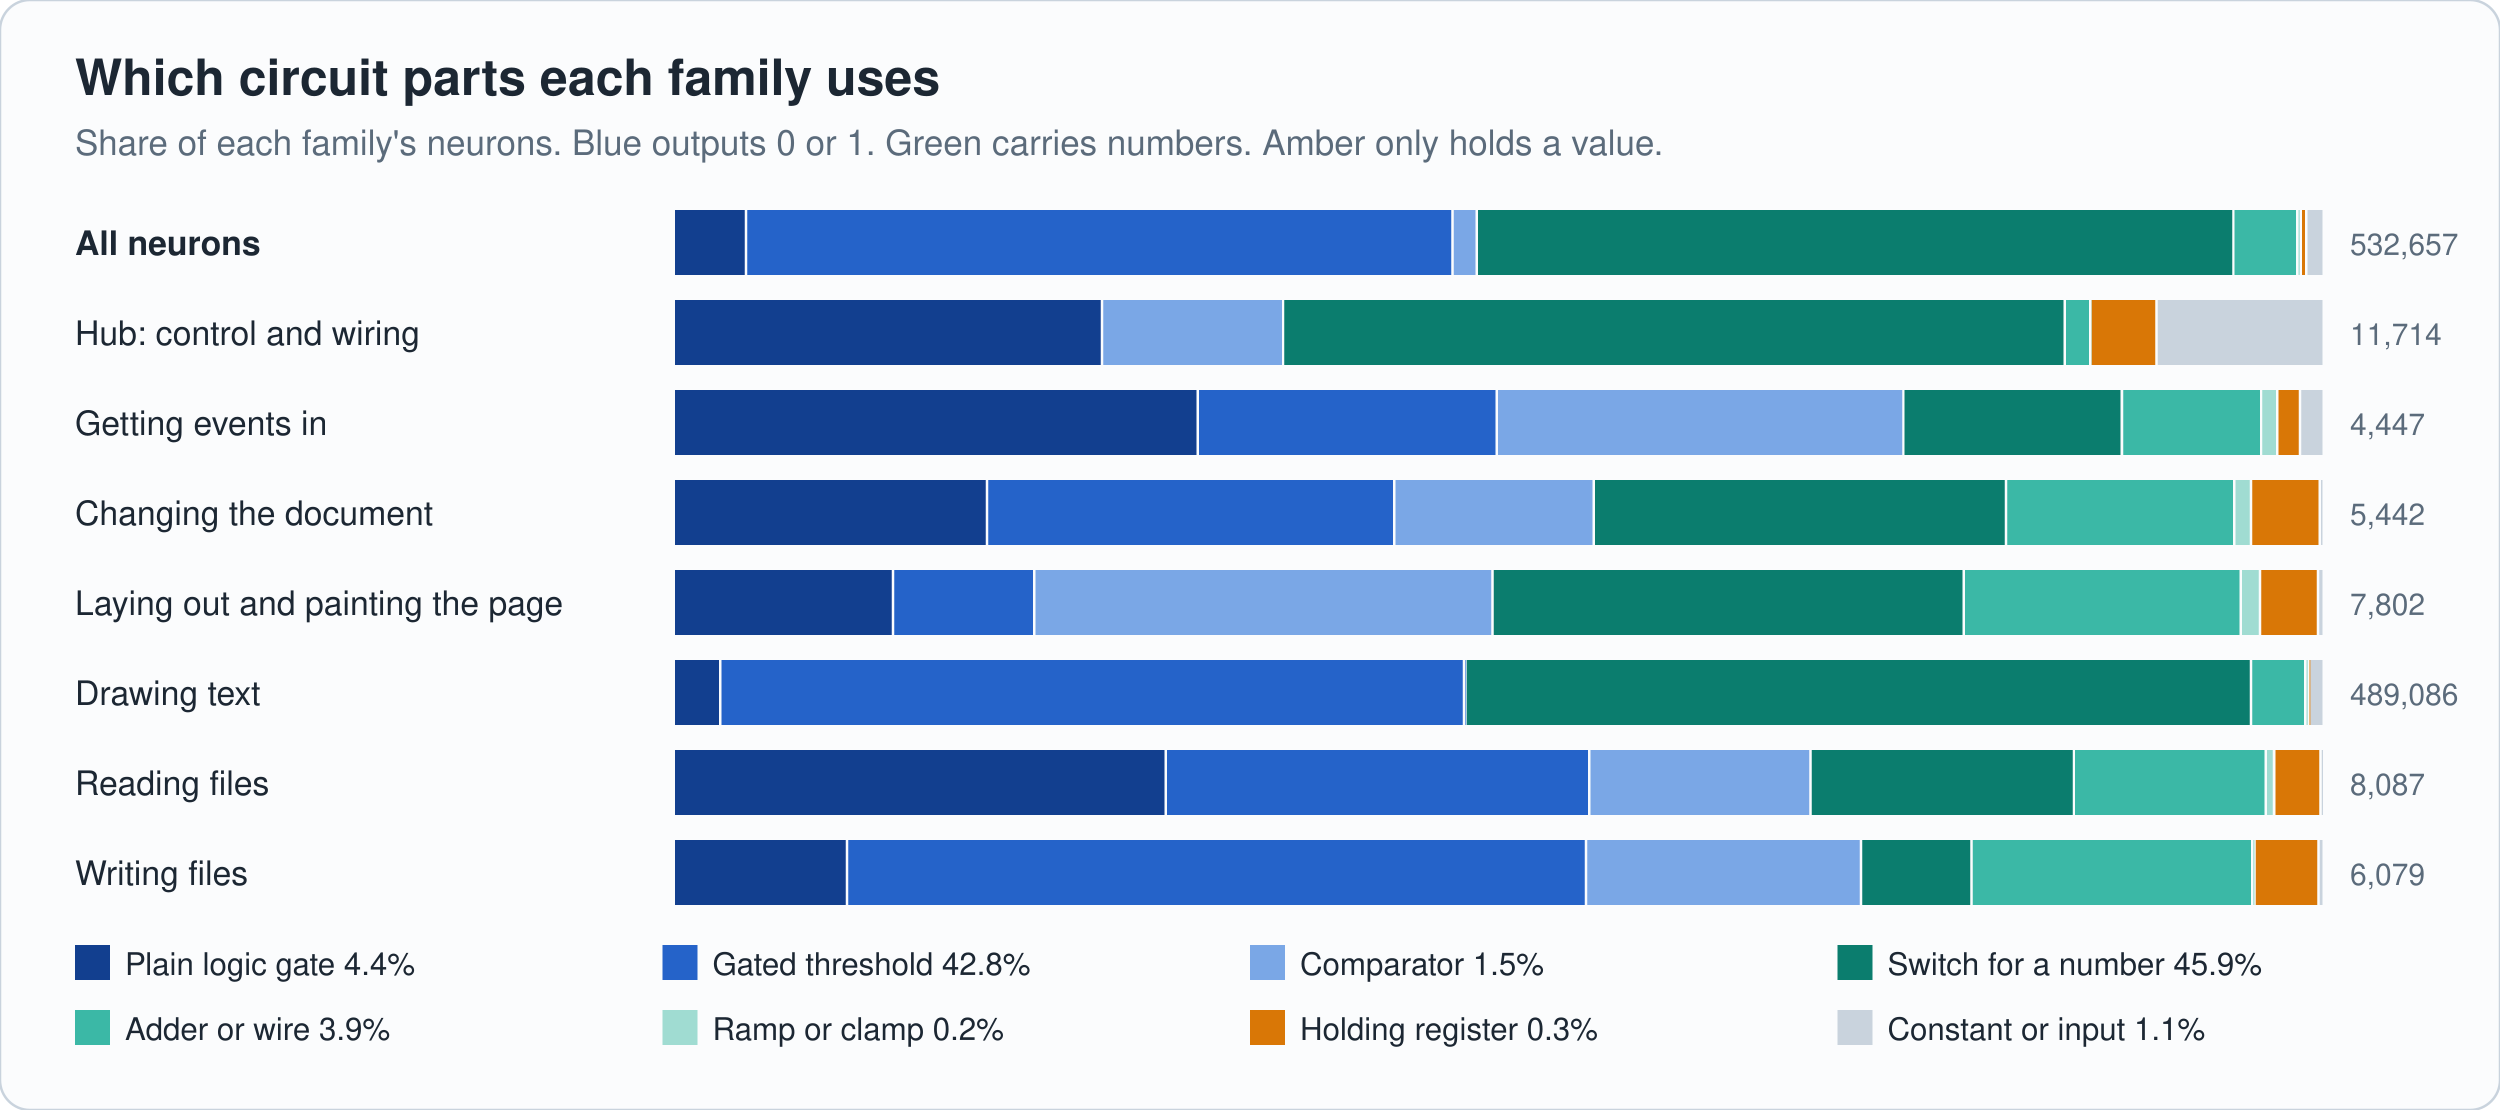
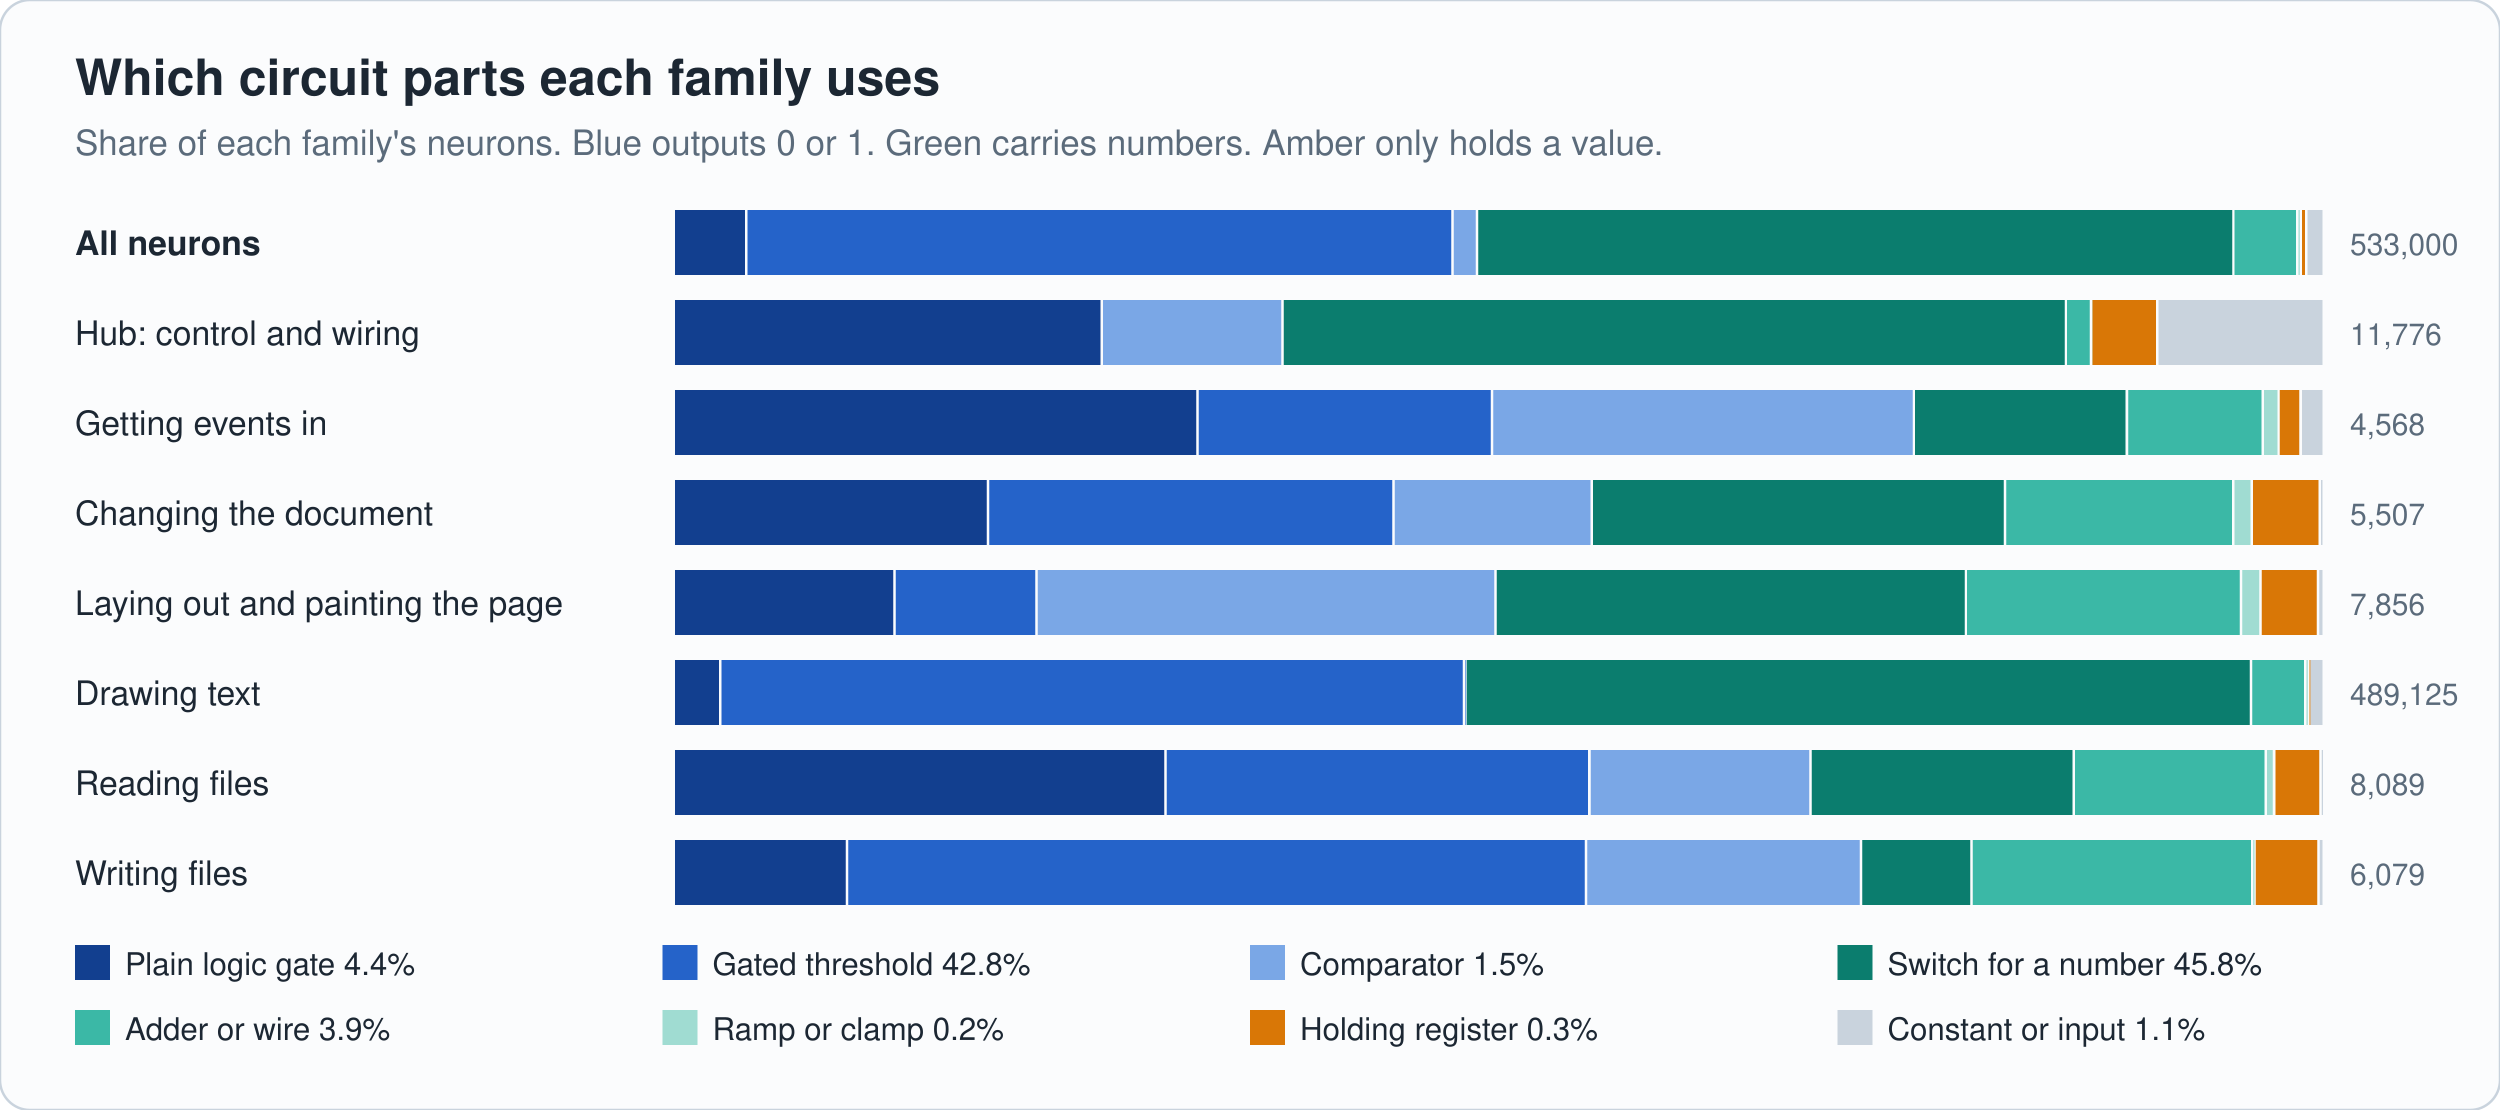
<svg xmlns="http://www.w3.org/2000/svg" viewBox="0 0 1000 444" width="1000" height="444" role="img" aria-label="Mix of circuit parts per family" font-family="-apple-system,'Segoe UI',Helvetica,Arial,sans-serif">
  <rect width="1000" height="444" rx="12" fill="#fbfcfd" stroke="#c9d3dd" />
  <text x="30" y="38" font-size="20" fill="#1c2733" text-anchor="start" font-weight="700">Which circuit parts each family uses</text>
  <text x="30" y="62" font-size="14" fill="#5b6b7b" text-anchor="start" font-weight="400">Share of each family's neurons. Blue outputs 0 or 1. Green carries numbers. Amber only holds a value.</text>
  <text x="30" y="102" font-size="13.5" fill="#1c2733" text-anchor="start" font-weight="700">All neurons</text>
-   <rect x="270.0" y="84" width="27.9" height="26" fill="#123f8f" />
-   <rect x="298.9" y="84" width="281.6" height="26" fill="#2563c9" />
-   <rect x="581.5" y="84" width="8.7" height="26" fill="#7aa7e6" />
-   <rect x="591.2" y="84" width="301.7" height="26" fill="#0b7d6e" />
+   <rect x="270.0" y="84" width="28.0" height="26" fill="#123f8f" />
+   <rect x="299.0" y="84" width="281.5" height="26" fill="#2563c9" />
+   <rect x="581.5" y="84" width="8.8" height="26" fill="#7aa7e6" />
+   <rect x="591.3" y="84" width="301.6" height="26" fill="#0b7d6e" />
  <rect x="893.8" y="84" width="24.6" height="26" fill="#3bb8a6" />
  <rect x="919.4" y="84" width="0.5" height="26" fill="#a0dcd2" />
  <rect x="920.8" y="84" width="1.2" height="26" fill="#d97706" />
  <rect x="923.0" y="84" width="6.0" height="26" fill="#c9d3dd" />
-   <text x="940" y="102" font-size="12" fill="#5b6b7b" text-anchor="start" font-weight="400">532,657</text>
+   <text x="940" y="102" font-size="12" fill="#5b6b7b" text-anchor="start" font-weight="400">533,000</text>
  <text x="30" y="138" font-size="13.5" fill="#1c2733" text-anchor="start" font-weight="400">Hub: control and wiring</text>
-   <rect x="270.0" y="120" width="170.3" height="26" fill="#123f8f" />
-   <rect x="441.3" y="120" width="71.5" height="26" fill="#7aa7e6" />
-   <rect x="513.7" y="120" width="311.7" height="26" fill="#0b7d6e" />
-   <rect x="826.4" y="120" width="9.2" height="26" fill="#3bb8a6" />
-   <rect x="836.6" y="120" width="0.5" height="26" fill="#a0dcd2" />
-   <rect x="836.7" y="120" width="25.4" height="26" fill="#d97706" />
-   <rect x="863.1" y="120" width="65.9" height="26" fill="#c9d3dd" />
-   <text x="940" y="138" font-size="12" fill="#5b6b7b" text-anchor="start" font-weight="400">11,714</text>
+   <rect x="270.0" y="120" width="170.2" height="26" fill="#123f8f" />
+   <rect x="441.2" y="120" width="71.3" height="26" fill="#7aa7e6" />
+   <rect x="513.5" y="120" width="312.4" height="26" fill="#0b7d6e" />
+   <rect x="826.8" y="120" width="9.1" height="26" fill="#3bb8a6" />
+   <rect x="837.0" y="120" width="0.5" height="26" fill="#a0dcd2" />
+   <rect x="837.0" y="120" width="25.4" height="26" fill="#d97706" />
+   <rect x="863.4" y="120" width="65.6" height="26" fill="#c9d3dd" />
+   <text x="940" y="138" font-size="12" fill="#5b6b7b" text-anchor="start" font-weight="400">11,776</text>
  <text x="30" y="174" font-size="13.5" fill="#1c2733" text-anchor="start" font-weight="400">Getting events in</text>
-   <rect x="270.0" y="156" width="208.6" height="26" fill="#123f8f" />
-   <rect x="479.6" y="156" width="118.6" height="26" fill="#2563c9" />
-   <rect x="599.2" y="156" width="161.7" height="26" fill="#7aa7e6" />
-   <rect x="761.8" y="156" width="86.4" height="26" fill="#0b7d6e" />
-   <rect x="849.3" y="156" width="54.7" height="26" fill="#3bb8a6" />
-   <rect x="904.9" y="156" width="5.5" height="26" fill="#a0dcd2" />
-   <rect x="911.4" y="156" width="8.1" height="26" fill="#d97706" />
-   <rect x="920.5" y="156" width="8.5" height="26" fill="#c9d3dd" />
-   <text x="940" y="174" font-size="12" fill="#5b6b7b" text-anchor="start" font-weight="400">4,447</text>
+   <rect x="270.0" y="156" width="208.5" height="26" fill="#123f8f" />
+   <rect x="479.5" y="156" width="116.8" height="26" fill="#2563c9" />
+   <rect x="597.3" y="156" width="167.8" height="26" fill="#7aa7e6" />
+   <rect x="766.0" y="156" width="84.2" height="26" fill="#0b7d6e" />
+   <rect x="851.3" y="156" width="53.3" height="26" fill="#3bb8a6" />
+   <rect x="905.6" y="156" width="5.4" height="26" fill="#a0dcd2" />
+   <rect x="911.9" y="156" width="7.8" height="26" fill="#d97706" />
+   <rect x="920.8" y="156" width="8.2" height="26" fill="#c9d3dd" />
+   <text x="940" y="174" font-size="12" fill="#5b6b7b" text-anchor="start" font-weight="400">4,568</text>
  <text x="30" y="210" font-size="13.5" fill="#1c2733" text-anchor="start" font-weight="400">Changing the document</text>
-   <rect x="270.0" y="192" width="124.3" height="26" fill="#123f8f" />
-   <rect x="395.3" y="192" width="161.9" height="26" fill="#2563c9" />
-   <rect x="558.2" y="192" width="78.8" height="26" fill="#7aa7e6" />
-   <rect x="638.0" y="192" width="163.9" height="26" fill="#0b7d6e" />
-   <rect x="802.9" y="192" width="90.3" height="26" fill="#3bb8a6" />
-   <rect x="894.2" y="192" width="5.7" height="26" fill="#a0dcd2" />
-   <rect x="900.9" y="192" width="26.5" height="26" fill="#d97706" />
+   <rect x="270.0" y="192" width="124.7" height="26" fill="#123f8f" />
+   <rect x="395.7" y="192" width="161.2" height="26" fill="#2563c9" />
+   <rect x="557.9" y="192" width="78.3" height="26" fill="#7aa7e6" />
+   <rect x="637.2" y="192" width="164.3" height="26" fill="#0b7d6e" />
+   <rect x="802.5" y="192" width="90.3" height="26" fill="#3bb8a6" />
+   <rect x="893.8" y="192" width="6.4" height="26" fill="#a0dcd2" />
+   <rect x="901.2" y="192" width="26.2" height="26" fill="#d97706" />
  <rect x="928.4" y="192" width="0.6" height="26" fill="#c9d3dd" />
-   <text x="940" y="210" font-size="12" fill="#5b6b7b" text-anchor="start" font-weight="400">5,442</text>
+   <text x="940" y="210" font-size="12" fill="#5b6b7b" text-anchor="start" font-weight="400">5,507</text>
  <text x="30" y="246" font-size="13.5" fill="#1c2733" text-anchor="start" font-weight="400">Laying out and painting the page</text>
-   <rect x="270.0" y="228" width="86.7" height="26" fill="#123f8f" />
-   <rect x="357.7" y="228" width="55.5" height="26" fill="#2563c9" />
-   <rect x="414.2" y="228" width="182.3" height="26" fill="#7aa7e6" />
-   <rect x="597.5" y="228" width="187.5" height="26" fill="#0b7d6e" />
-   <rect x="786.0" y="228" width="109.8" height="26" fill="#3bb8a6" />
-   <rect x="896.8" y="228" width="6.7" height="26" fill="#a0dcd2" />
-   <rect x="904.5" y="228" width="22.2" height="26" fill="#d97706" />
+   <rect x="270.0" y="228" width="87.3" height="26" fill="#123f8f" />
+   <rect x="358.3" y="228" width="55.8" height="26" fill="#2563c9" />
+   <rect x="415.1" y="228" width="182.6" height="26" fill="#7aa7e6" />
+   <rect x="598.7" y="228" width="187.2" height="26" fill="#0b7d6e" />
+   <rect x="786.8" y="228" width="109.1" height="26" fill="#3bb8a6" />
+   <rect x="896.9" y="228" width="6.8" height="26" fill="#a0dcd2" />
+   <rect x="904.7" y="228" width="22.0" height="26" fill="#d97706" />
  <rect x="927.7" y="228" width="1.3" height="26" fill="#c9d3dd" />
-   <text x="940" y="246" font-size="12" fill="#5b6b7b" text-anchor="start" font-weight="400">7,802</text>
+   <text x="940" y="246" font-size="12" fill="#5b6b7b" text-anchor="start" font-weight="400">7,856</text>
  <text x="30" y="282" font-size="13.5" fill="#1c2733" text-anchor="start" font-weight="400">Drawing text</text>
  <rect x="270.0" y="264" width="17.6" height="26" fill="#123f8f" />
  <rect x="288.6" y="264" width="296.5" height="26" fill="#2563c9" />
  <rect x="586.0" y="264" width="0.5" height="26" fill="#7aa7e6" />
  <rect x="586.7" y="264" width="313.2" height="26" fill="#0b7d6e" />
  <rect x="900.9" y="264" width="20.7" height="26" fill="#3bb8a6" />
  <rect x="922.6" y="264" width="0.5" height="26" fill="#a0dcd2" />
  <rect x="923.8" y="264" width="0.5" height="26" fill="#d97706" />
  <rect x="924.2" y="264" width="4.8" height="26" fill="#c9d3dd" />
-   <text x="940" y="282" font-size="12" fill="#5b6b7b" text-anchor="start" font-weight="400">489,086</text>
+   <text x="940" y="282" font-size="12" fill="#5b6b7b" text-anchor="start" font-weight="400">489,125</text>
  <text x="30" y="318" font-size="13.5" fill="#1c2733" text-anchor="start" font-weight="400">Reading files</text>
-   <rect x="270.0" y="300" width="195.8" height="26" fill="#123f8f" />
-   <rect x="466.8" y="300" width="168.4" height="26" fill="#2563c9" />
-   <rect x="636.2" y="300" width="87.5" height="26" fill="#7aa7e6" />
-   <rect x="724.7" y="300" width="104.4" height="26" fill="#0b7d6e" />
+   <rect x="270.0" y="300" width="195.7" height="26" fill="#123f8f" />
+   <rect x="466.7" y="300" width="168.5" height="26" fill="#2563c9" />
+   <rect x="636.3" y="300" width="87.4" height="26" fill="#7aa7e6" />
+   <rect x="724.7" y="300" width="104.3" height="26" fill="#0b7d6e" />
  <rect x="830.0" y="300" width="75.8" height="26" fill="#3bb8a6" />
  <rect x="906.8" y="300" width="2.3" height="26" fill="#a0dcd2" />
  <rect x="910.2" y="300" width="17.5" height="26" fill="#d97706" />
  <rect x="928.7" y="300" width="0.5" height="26" fill="#c9d3dd" />
-   <text x="940" y="318" font-size="12" fill="#5b6b7b" text-anchor="start" font-weight="400">8,087</text>
+   <text x="940" y="318" font-size="12" fill="#5b6b7b" text-anchor="start" font-weight="400">8,089</text>
  <text x="30" y="354" font-size="13.5" fill="#1c2733" text-anchor="start" font-weight="400">Writing files</text>
  <rect x="270.0" y="336" width="68.3" height="26" fill="#123f8f" />
  <rect x="339.3" y="336" width="294.6" height="26" fill="#2563c9" />
  <rect x="634.9" y="336" width="109.0" height="26" fill="#7aa7e6" />
  <rect x="744.9" y="336" width="43.2" height="26" fill="#0b7d6e" />
  <rect x="789.1" y="336" width="111.3" height="26" fill="#3bb8a6" />
  <rect x="901.3" y="336" width="0.5" height="26" fill="#a0dcd2" />
  <rect x="902.3" y="336" width="24.6" height="26" fill="#d97706" />
  <rect x="927.9" y="336" width="1.1" height="26" fill="#c9d3dd" />
  <text x="940" y="354" font-size="12" fill="#5b6b7b" text-anchor="start" font-weight="400">6,079</text>
  <rect x="30" y="378" width="14" height="14" fill="#123f8f" />
  <text x="50" y="390" font-size="12.5" fill="#1c2733" text-anchor="start" font-weight="400">Plain logic gate 4.4%</text>
  <rect x="265" y="378" width="14" height="14" fill="#2563c9" />
  <text x="285" y="390" font-size="12.5" fill="#1c2733" text-anchor="start" font-weight="400">Gated threshold 42.8%</text>
  <rect x="500" y="378" width="14" height="14" fill="#7aa7e6" />
  <text x="520" y="390" font-size="12.5" fill="#1c2733" text-anchor="start" font-weight="400">Comparator 1.5%</text>
  <rect x="735" y="378" width="14" height="14" fill="#0b7d6e" />
-   <text x="755" y="390" font-size="12.5" fill="#1c2733" text-anchor="start" font-weight="400">Switch for a number 45.9%</text>
+   <text x="755" y="390" font-size="12.5" fill="#1c2733" text-anchor="start" font-weight="400">Switch for a number 45.8%</text>
  <rect x="30" y="404" width="14" height="14" fill="#3bb8a6" />
  <text x="50" y="416" font-size="12.5" fill="#1c2733" text-anchor="start" font-weight="400">Adder or wire 3.9%</text>
  <rect x="265" y="404" width="14" height="14" fill="#a0dcd2" />
  <text x="285" y="416" font-size="12.5" fill="#1c2733" text-anchor="start" font-weight="400">Ramp or clamp 0.2%</text>
  <rect x="500" y="404" width="14" height="14" fill="#d97706" />
  <text x="520" y="416" font-size="12.5" fill="#1c2733" text-anchor="start" font-weight="400">Holding register 0.3%</text>
  <rect x="735" y="404" width="14" height="14" fill="#c9d3dd" />
  <text x="755" y="416" font-size="12.5" fill="#1c2733" text-anchor="start" font-weight="400">Constant or input 1.1%</text>
</svg>
